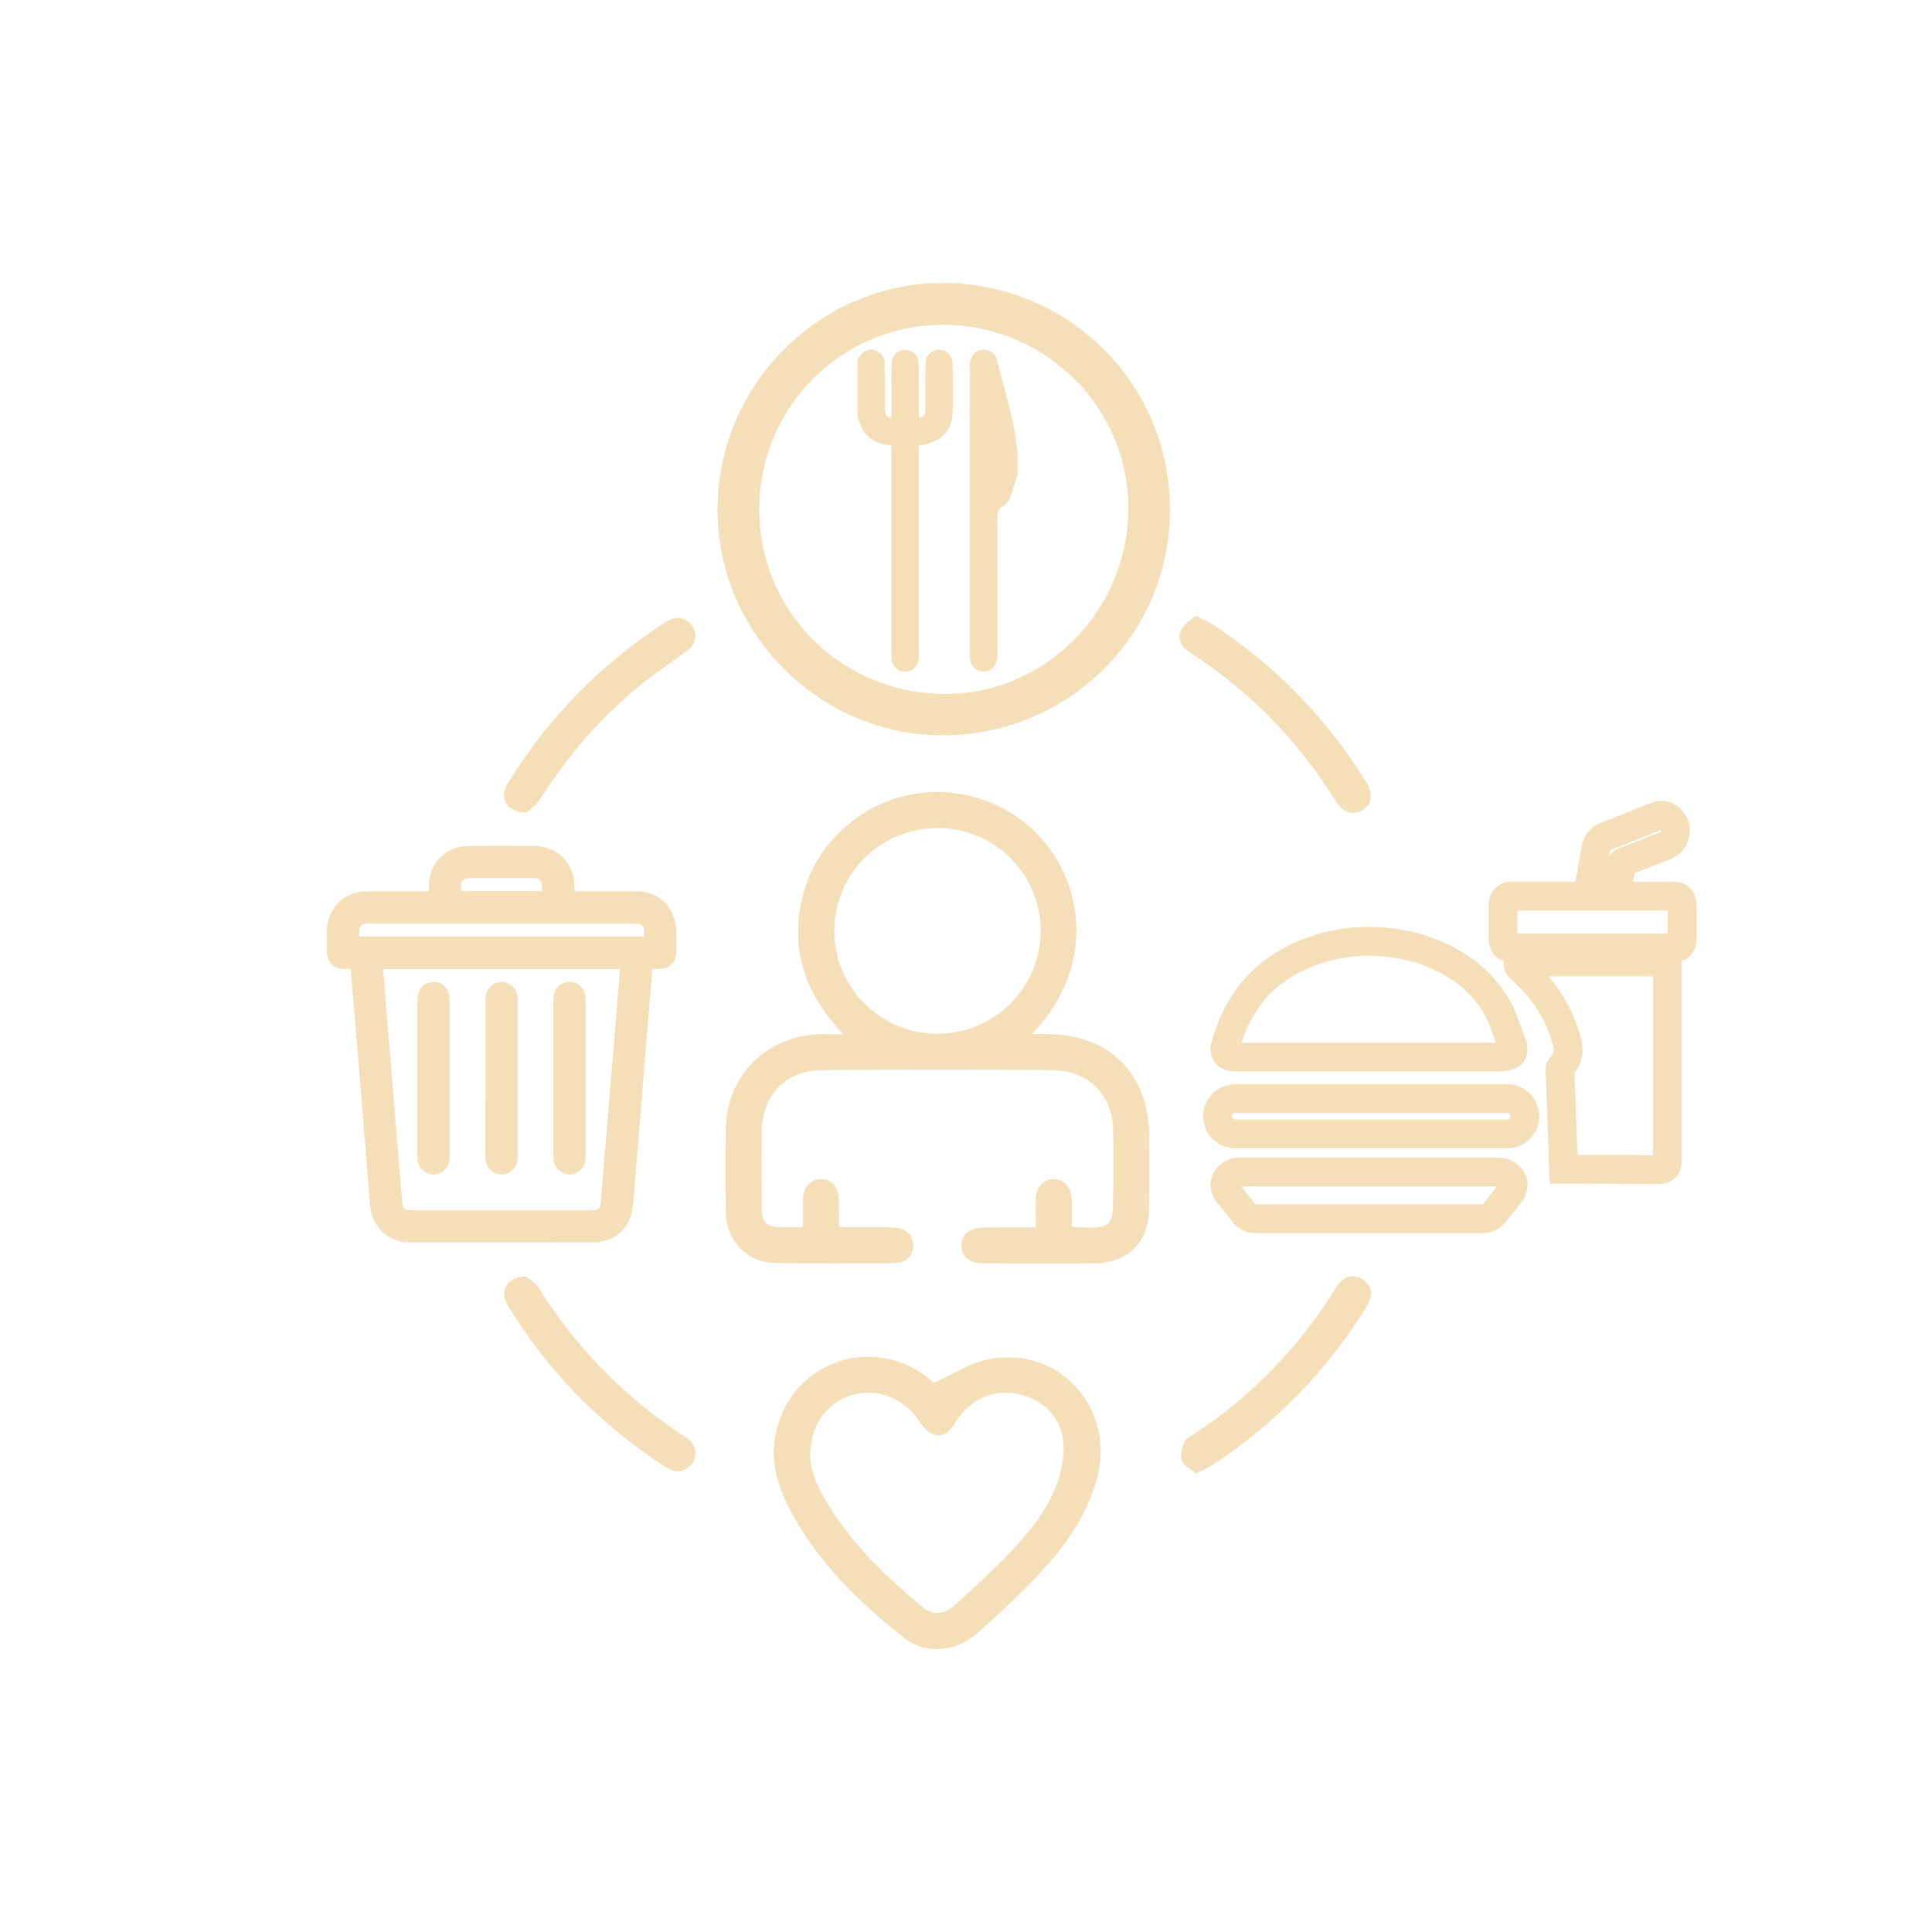
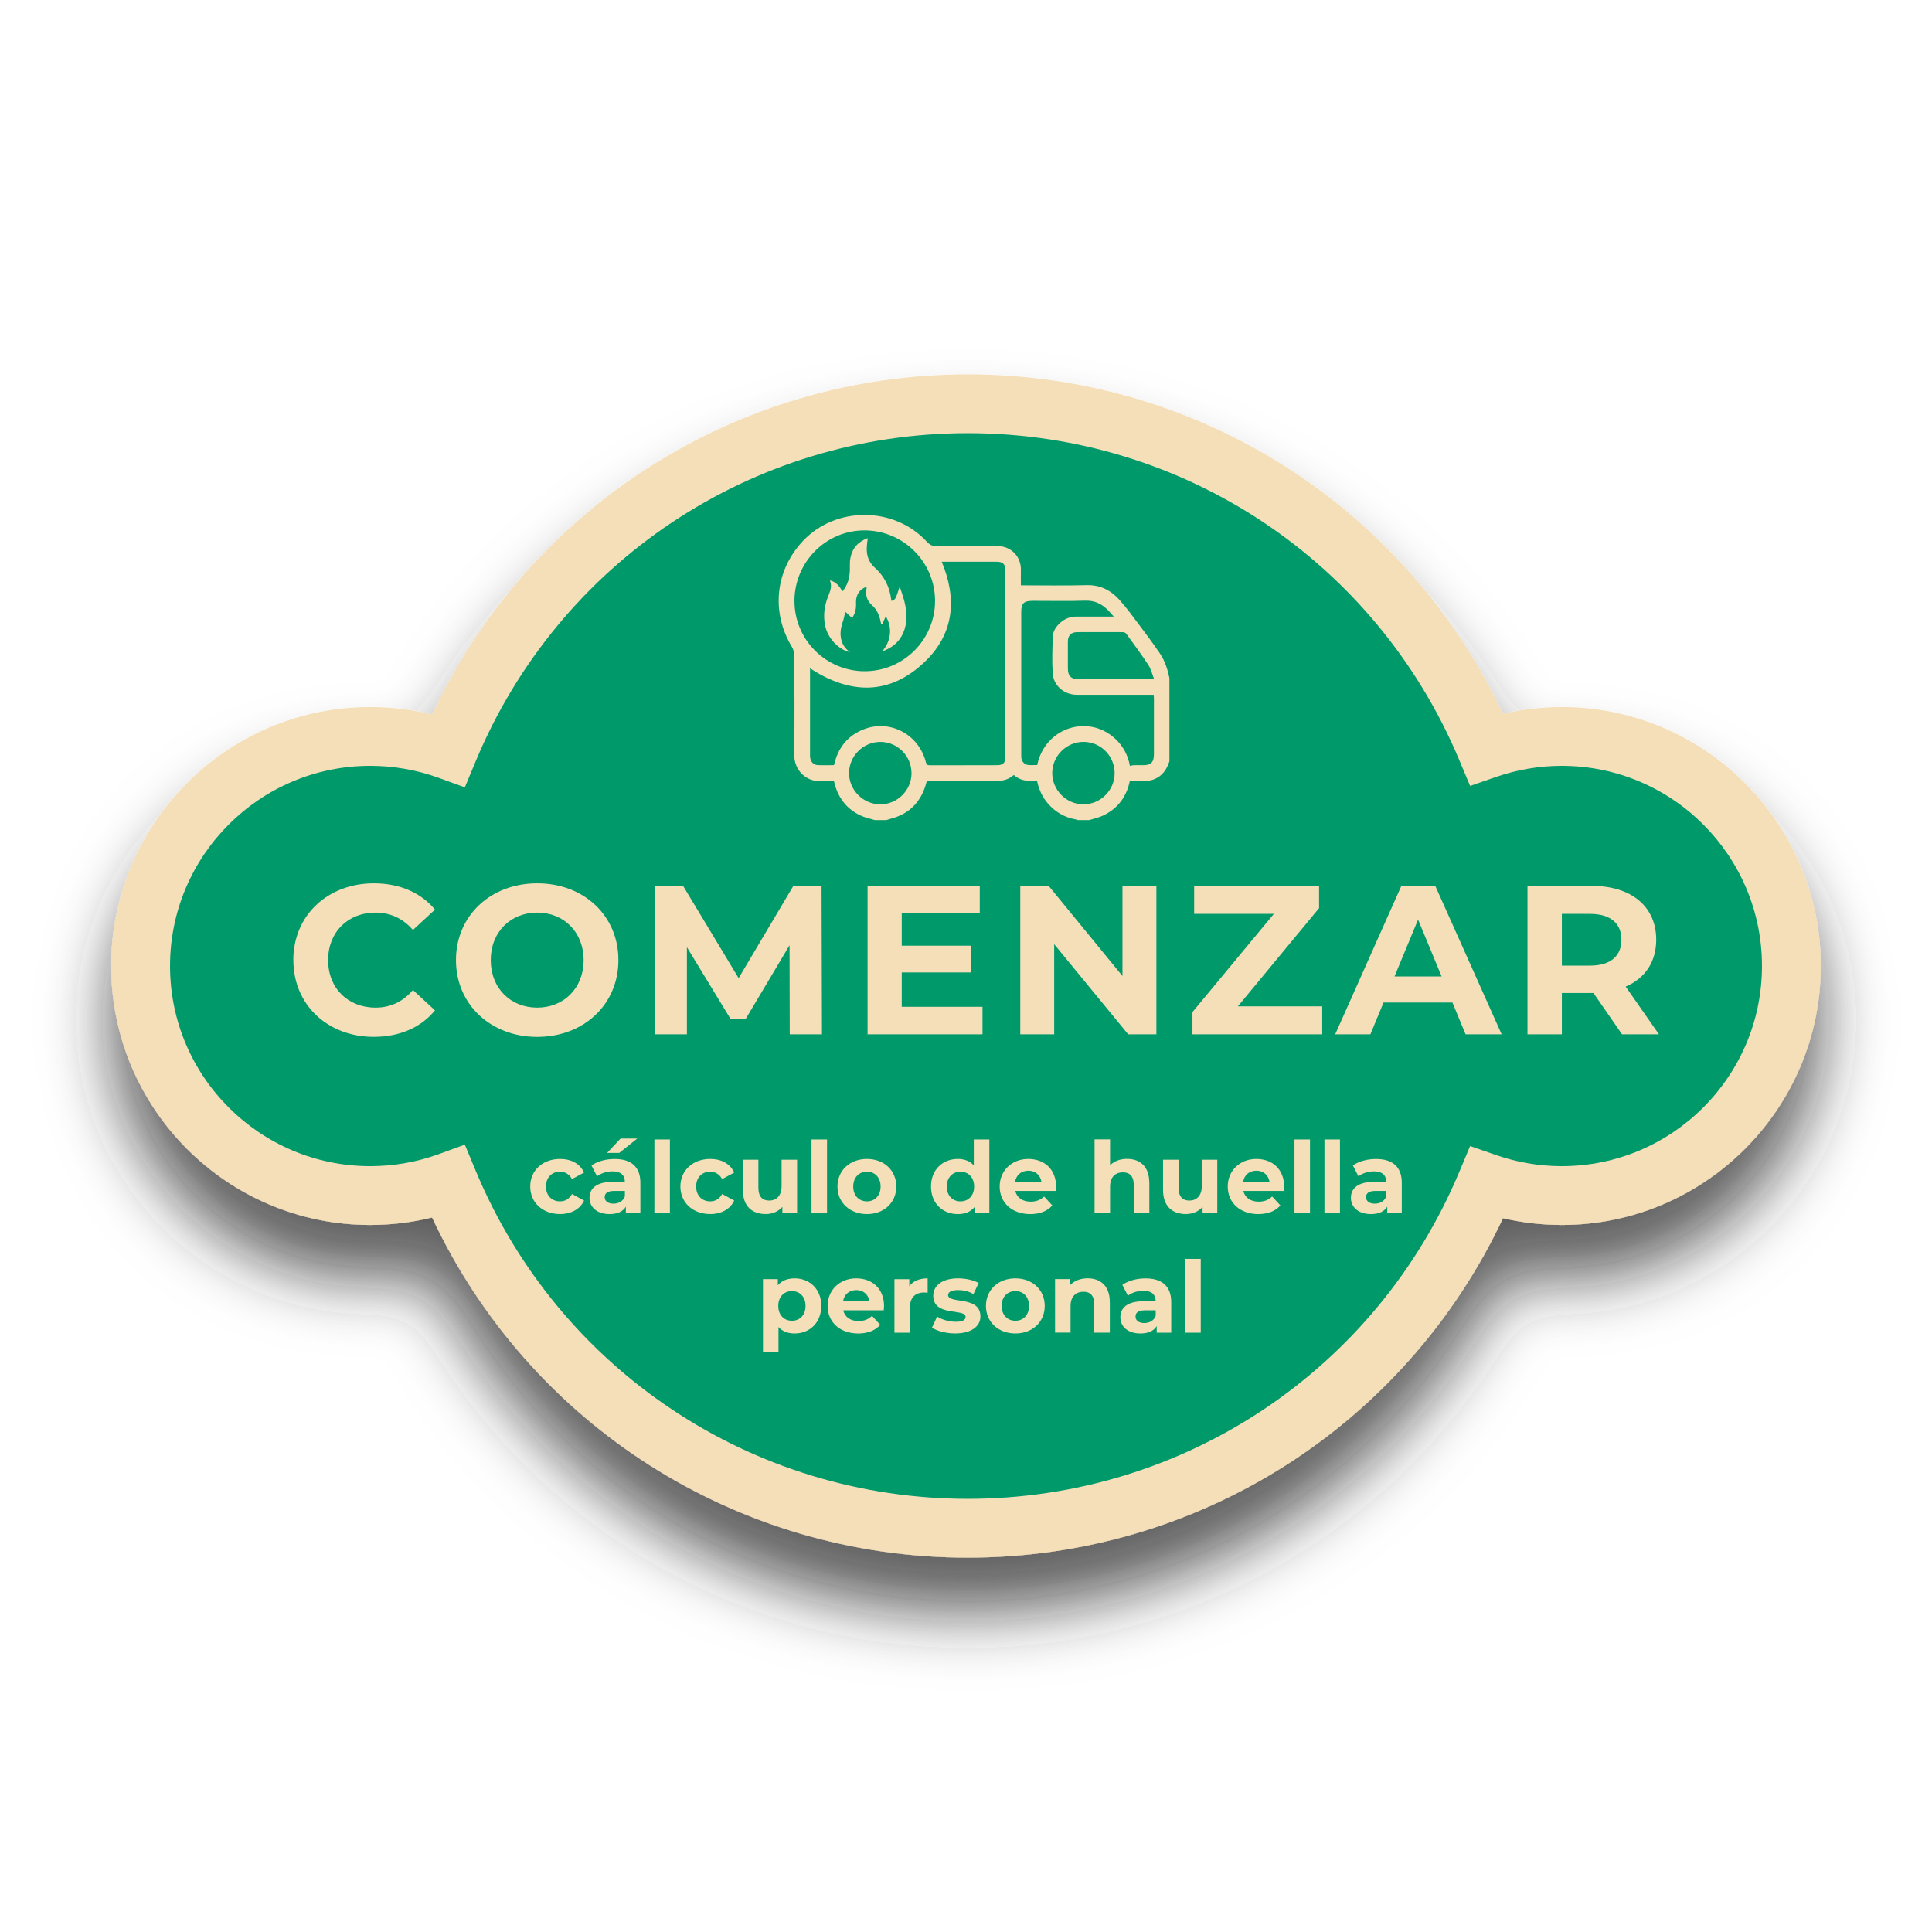
<svg xmlns="http://www.w3.org/2000/svg" id="Capa_2" data-name="Capa 2" viewBox="0 0 466 466">
  <defs>
    <style>
      .cls-1 {
-         fill: none;
+         fill: #009a6b;
      }

-       .cls-1, .cls-2 {
+       .cls-1, .cls-2, .cls-3 {
        stroke-width: 0px;
      }

      .cls-2 {
+         fill: none;
+       }
+ 
+       .cls-4 {
+         filter: url(#drop-shadow-1);
+       }
+ 
+       .cls-3 {
        fill: #f4dfb9;
      }
    </style>
+     <filter id="drop-shadow-1" filterUnits="userSpaceOnUse">
+       <feOffset dx="0" dy="13" />
+       <feGaussianBlur result="blur" stdDeviation="8" />
+       <feFlood flood-color="#2b2b2b" flood-opacity=".75" />
+       <feComposite in2="blur" operator="in" />
+       <feComposite in="SourceGraphic" />
+     </filter>
  </defs>
  <g id="Capa_1-2" data-name="Capa 1">
+     <rect class="cls-2" width="466" height="466" />
+     <g class="cls-4">
+       <path class="cls-1" d="M377.21,177.44c-6.38,0-12.51,1.09-18.22,3.07-20.54-49.09-69.03-83.58-125.57-83.58s-105.19,34.61-125.67,83.83c-5.91-2.15-12.29-3.32-18.95-3.32-30.68,0-55.56,24.87-55.56,55.56s24.87,55.56,55.56,55.56c6.65,0,13.03-1.17,18.95-3.32,20.48,49.22,69.03,83.83,125.67,83.83s105.03-34.49,125.57-83.58c5.71,1.98,11.84,3.07,18.22,3.07,30.68,0,55.56-24.87,55.56-55.56s-24.87-55.56-55.56-55.56Z" />
+       <path class="cls-3" d="M376.71,170.54c-4.8,0-9.55.55-14.19,1.63-23.51-49.94-73.52-81.87-129.11-81.87s-105.71,31.99-129.19,82.04c-4.87-1.2-9.87-1.8-14.94-1.8-34.44,0-62.46,28.02-62.46,62.46s28.02,62.46,62.46,62.46c5.07,0,10.07-.6,14.94-1.8,23.48,50.04,73.51,82.04,129.19,82.04s105.6-31.93,129.11-81.87c4.64,1.08,9.39,1.63,14.19,1.63,34.44,0,62.46-28.02,62.46-62.46s-28.02-62.46-62.46-62.46ZM376.71,281.28c-5.4,0-10.73-.9-15.83-2.67l-6.29-2.18-2.57,6.14c-20.07,47.96-66.62,78.95-118.6,78.95s-98.68-31.08-118.7-79.18l-2.6-6.25-6.36,2.31c-5.27,1.91-10.81,2.88-16.47,2.88-26.62,0-48.28-21.66-48.28-48.28s21.66-48.28,48.28-48.28c5.65,0,11.19.97,16.47,2.88l6.36,2.31,2.6-6.25c20.02-48.1,66.61-79.18,118.7-79.18s98.53,30.99,118.6,78.95l2.57,6.14,6.29-2.18c5.11-1.77,10.43-2.67,15.83-2.67,26.62,0,48.28,21.66,48.28,48.28s-21.66,48.28-48.28,48.28Z" />
+       <g>
+         <path class="cls-3" d="M70.75,231.58c0-10.79,8.29-18.52,19.44-18.52,6.19,0,11.35,2.25,14.73,6.34l-5.32,4.91c-2.4-2.76-5.42-4.19-9-4.19-6.7,0-11.46,4.71-11.46,11.46s4.76,11.46,11.46,11.46c3.58,0,6.6-1.43,9-4.25l5.32,4.91c-3.38,4.14-8.54,6.39-14.78,6.39-11.1,0-19.38-7.72-19.38-18.52Z" />
+         <path class="cls-3" d="M109.98,231.58c0-10.64,8.29-18.52,19.59-18.52s19.59,7.83,19.59,18.52-8.34,18.52-19.59,18.52-19.59-7.88-19.59-18.52ZM140.77,231.58c0-6.8-4.81-11.46-11.2-11.46s-11.2,4.65-11.2,11.46,4.81,11.46,11.2,11.46,11.2-4.65,11.2-11.46Z" />
+         <path class="cls-3" d="M190.49,249.48l-.05-21.48-10.54,17.7h-3.73l-10.49-17.24v21.02h-7.77v-35.8h6.85l13.4,22.25,13.2-22.25h6.8l.1,35.8h-7.77Z" />
+         <path class="cls-3" d="M236.98,242.83v6.65h-27.72v-35.8h27.06v6.65h-18.82v7.77h16.62v6.45h-16.62v8.29h19.49Z" />
+         <path class="cls-3" d="M278.92,213.68v35.8h-6.8l-17.85-21.74v21.74h-8.18v-35.8h6.85l17.8,21.74v-21.74h8.18Z" />
+         <path class="cls-3" d="M318.92,242.73v6.75h-31.3v-5.37l19.64-23.68h-19.23v-6.75h30.13v5.37l-19.59,23.68h20.36Z" />
+         <path class="cls-3" d="M350.33,241.81h-16.62l-3.17,7.67h-8.49l15.96-35.8h8.18l16.01,35.8h-8.7l-3.17-7.67ZM347.72,235.52l-5.68-13.71-5.68,13.71h11.35Z" />
+         <path class="cls-3" d="M391.24,249.48l-6.9-9.97h-7.62v9.97h-8.29v-35.8h15.5c9.56,0,15.55,4.96,15.55,12.99,0,5.37-2.71,9.31-7.37,11.3l8.03,11.51h-8.9ZM383.47,220.43h-6.75v12.48h6.75c5.06,0,7.62-2.35,7.62-6.24s-2.56-6.24-7.62-6.24Z" />
+       </g>
+     </g>
    <g>
-       <rect class="cls-1" width="466" height="466" />
-       <g>
-         <path class="cls-2" d="M252.62,249.4c-1.05,0-2.1,0-3.69,0,15.7-16.46,12.29-36.72,1.47-48-11.62-12.12-30.59-13.83-44.05-3.92-6.9,5.07-11.35,11.8-13.07,20.13-2.51,12.1,1.19,22.49,10.15,31.87-2.69,0-4.6-.09-6.5.01-12.37.7-21.6,10.15-21.86,22.54-.14,6.84-.13,13.68,0,20.51.13,6.77,5.17,11.97,11.89,12.09,9.55.17,19.11.09,28.66.05,2.78-.01,4.58-1.7,4.67-4.09.1-2.5-1.71-4.4-4.61-4.51-3.47-.13-6.95-.03-10.42-.05-.92,0-1.84-.1-2.9-.17,0-2.4.04-4.51-.01-6.62-.08-2.9-1.8-4.81-4.28-4.84-2.48-.03-4.28,1.88-4.37,4.75-.07,2.19-.01,4.39-.01,6.88-1.8,0-3.31.01-4.83,0-4.08-.04-5.13-1.07-5.15-5.15-.02-5.97-.05-11.94,0-17.91.09-8.82,5.83-14.8,14.63-14.85,18.53-.11,37.06-.12,55.59,0,8.67.06,14.43,6,14.56,14.63.07,4.91.02,9.82.02,14.74,0,8.6-.34,8.92-8.99,8.52-.26-.01-.52-.17-1-.33,0-2.19.06-4.39-.02-6.58-.1-2.84-1.97-4.75-4.45-4.67-2.38.07-4.11,1.91-4.2,4.62-.07,2.2-.02,4.4-.02,7.01-4.44,0-8.48-.04-12.52.01-3.4.04-5.38,1.66-5.41,4.32-.03,2.68,1.92,4.32,5.32,4.33,8.97.03,17.95.06,26.92,0,7.91-.06,12.94-5.14,13.02-13.08.06-5.87.03-11.75.01-17.63-.04-15.02-9.52-24.49-24.58-24.58ZM226.49,249.34c-13.46.31-24.96-10.66-25.26-24.08-.31-13.91,10.42-25.15,24.36-25.53,13.63-.37,25.15,10.6,25.41,24.2.26,13.85-10.59,25.1-24.51,25.42Z" />
-         <path class="cls-2" d="M238.58,327.81c-4.44.85-8.51,3.59-13.32,5.71-.09-.08-.4-.37-.72-.64-13.87-11.63-34.37-4.3-37.54,13.47-1.21,6.77.86,12.98,4.07,18.81,6.61,12.03,16.27,21.43,26.9,29.83,5.28,4.17,12.52,3.55,17.84-1.15,5.11-4.53,10.15-9.19,14.81-14.17,6.22-6.64,11.51-13.99,13.96-22.96,4.6-16.83-8.98-32.15-25.99-28.89ZM255.16,357.24c-2.26,6.66-6.68,12.12-11.48,17.15-4.25,4.45-8.8,8.62-13.37,12.75-2.73,2.47-5.4,2.52-8.09.27-8.01-6.69-15.51-13.88-21.3-22.65-2.94-4.45-5.35-9.14-5.51-13.47-.04-7.47,4.09-13.06,10.07-14.8,6.13-1.79,12.53.74,16.11,6.14.9,1.36,2.2,2.88,3.64,3.36,2.66.9,4.13-1.12,5.42-3.21,3.13-5.08,8.74-7.64,14.28-6.66,5.97,1.06,10.71,5.12,11.48,11.02.43,3.27-.17,6.93-1.25,10.09Z" />
-         <path class="cls-2" d="M126.99,196c.71-.68,2.32-1.73,3.25-3.21,6.75-10.66,14.93-20.06,24.76-27.98,3.44-2.77,7.18-5.18,10.72-7.83,2.16-1.61,2.58-4.13,1.19-6.09-1.37-1.93-3.61-2.37-5.9-1.13-.51.27-.97.62-1.46.93-14.86,9.79-27.01,22.21-36.46,37.26-.51.81-1.04,1.64-1.33,2.54-.93,2.83,1.12,5.52,5.22,5.49Z" />
-         <path class="cls-2" d="M165.38,346.69c-14.61-9.5-26.48-21.62-35.68-36.41-.76-1.22-2.37-1.93-2.97-2.4-4.54.08-6.33,3.62-4.3,6.94,9.72,15.96,22.5,28.97,38.22,39.09,2.48,1.6,4.9,1.14,6.34-1.01,1.4-2.09.88-4.59-1.6-6.21Z" />
-         <path class="cls-2" d="M328.71,308.58c-1.94-1.22-3.89-.96-5.5.7-.59.61-1.02,1.4-1.48,2.13-8.74,13.89-19.95,25.36-33.63,34.44-.88.58-2.1,1.1-2.44,1.94-.56,1.39-1.08,3.22-.61,4.5.47,1.26,2.19,2.05,3.43,3.1,1.68-.85,2.92-1.34,4.01-2.06,15.03-9.89,27.32-22.44,36.83-37.7.4-.65.82-1.31,1.07-2.03.73-2.08.15-3.86-1.69-5.02Z" />
-         <path class="cls-2" d="M287.1,157.43c14.38,9.3,26.04,21.26,35.08,35.78,1.77,2.84,4.25,3.6,6.53,2.16,2.23-1.41,2.56-3.94.77-6.82-9.64-15.53-22.12-28.3-37.47-38.25-.94-.61-2.03-.98-3.7-1.77-1.21,1.18-2.88,2.16-3.51,3.6-.96,2.21.3,4.01,2.3,5.3Z" />
-         <path class="cls-2" d="M144.69,299.61c.06-.02.12-.05.18-.07.03-.01.06-.03.07-.03,4.17-.79,7.08-3.81,7.59-7.89.33-2.61.53-5.26.73-7.82.06-.82.13-1.65.2-2.47.33-4.02.66-8.04.98-12.06.24-3,.48-6,.73-9,.59-7.23,1.19-14.46,1.79-21.69.11-1.3.22-2.6.34-3.92l.08-.95c.57,0,1.12,0,1.67,0,2.47-.03,4.08-1.65,4.1-4.11,0-.42.01-.84.02-1.26.03-1.29.05-2.62-.06-3.95-.14-1.7-.45-2.99-.96-4.08-1.63-3.45-4.63-5.29-8.66-5.32-3.52-.02-7.04-.02-10.56-.01h-4.39c0-.43,0-.86,0-1.28-.06-5.56-4.12-9.62-9.67-9.64-5.23-.02-10.54-.02-15.77,0-5.55.03-9.62,4.08-9.67,9.64,0,.42,0,.85,0,1.29h-4.5c-3.48,0-6.96-.01-10.44,0-5.55.03-9.61,4.09-9.66,9.66-.01,1.62-.01,3.23,0,4.85.02,2.57,1.62,4.18,4.2,4.21.52,0,1.04,0,1.57,0,.04.49.07.96.11,1.42l.79,9.48c.51,6.07,1.01,12.13,1.51,18.2.53,6.47,1.05,12.93,1.58,19.4l.67,8.28c.22,2.7,1.15,4.84,2.86,6.52,1.64,1.63,3.69,2.26,5.29,2.63l47.12.03.19-.07ZM126.01,211.83c.94,0,1.88,0,2.81,0,1.36,0,1.92.58,1.93,1.96,0,.38,0,.76,0,1.15h-19.55c-.01-.61-.02-1.19.03-1.75.09-1,.97-1.35,1.77-1.36,2.82,0,5.65,0,8.47,0h3.26s1.27,0,1.27,0ZM155.36,225.86h-68.76c0-.55,0-1.07.02-1.58.04-.83.64-1.44,1.5-1.51.16-.01.31,0,.47,0h64.65c2.01,0,2.08,1.1,2.11,1.47.04.52.03,1.06.02,1.63ZM149.54,233.75l-.08,1c-.13,1.6-.25,3.18-.38,4.76l-3.25,39.33c-.3,3.56-.59,7.12-.86,10.69-.15,2.03-.52,2.38-2.48,2.38h-43.18c-1.78,0-2.19-.4-2.34-2.25-.37-4.72-.77-9.44-1.16-14.17l-.61-7.35c-.27-3.34-.54-6.67-.81-10.01l-1.99-24.38h57.14Z" />
-         <path class="cls-2" d="M103.29,283.04c.44.16.9.24,1.34.24.75,0,1.49-.23,2.12-.67,1.08-.76,1.71-2.04,1.71-3.49,0-4.45,0-8.9,0-13.35v-24.28c0-2.85-1.49-4.62-3.89-4.62-2.4,0-3.89,1.77-3.89,4.62v37.39c0,.27,0,.55.02.82.18,1.62,1.1,2.81,2.59,3.35Z" />
-         <path class="cls-2" d="M117.08,265.31c0,4.59,0,9.19,0,13.78,0,2.4,1.62,4.16,3.86,4.18h.04c2.22,0,3.85-1.73,3.89-4.12,0-.13,0-.27,0-.41v-37.24s0-.23,0-.23c0-.28,0-.59-.03-.92-.2-1.57-1.11-2.72-2.55-3.25-1.2-.44-2.47-.29-3.48.42-1.09.76-1.72,2.03-1.72,3.48,0,4.57,0,9.14,0,13.71v5.33s0,5.27,0,5.27Z" />
-         <path class="cls-2" d="M136.08,283.03c.45.16.91.24,1.35.24.75,0,1.48-.23,2.11-.67,1.09-.76,1.71-2.03,1.72-3.49,0-4.59,0-9.17,0-13.76v-23.88c0-2.84-1.49-4.62-3.88-4.63h-.02c-1.05,0-1.96.36-2.64,1.03-.82.82-1.25,2.05-1.25,3.57v37.18s0,.22,0,.22c0,.27,0,.54.02.81.17,1.62,1.09,2.82,2.58,3.36Z" />
-         <path class="cls-2" d="M229.25,85.88c-.71-1.24-2.18-1.77-3.55-1.42-1.46.37-2.45,1.59-2.47,3.23-.04,3.73-.03,7.45-.03,11.18,0,.99-.22,1.74-1.57,1.81,0-.54,0-1,0-1.46,0-3.82,0-7.64-.04-11.46-.03-2.02-1.37-3.36-3.23-3.37-1.94,0-3.29,1.35-3.33,3.43-.04,1.93-.01,3.87-.01,5.8,0,2.34,0,4.68,0,7.12-1.52-.17-1.59-1.15-1.6-2.17-.02-3.68-.02-7.36-.04-11.03,0-1.37-.71-2.34-1.92-2.89-1.16-.53-2.34-.38-3.33.42-.52.42-.88,1.05-1.31,1.59v14.16c.54,1.13.94,2.36,1.66,3.38,1.53,2.17,3.82,3.09,6.48,3.25.02.41.05.73.05,1.06,0,10.61,0,21.22,0,31.83,0,6.08-.01,12.17,0,18.25,0,1.73,1.12,3.07,2.67,3.36,1.55.29,3.17-.52,3.66-1.98.25-.74.27-1.57.27-2.36,0-15.51,0-31.03-.01-46.54,0-1.21,0-2.41,0-3.57,5.24-.8,8.06-3.5,8.17-7.85.1-3.96.05-7.92,0-11.88,0-.63-.22-1.31-.53-1.86Z" />
-         <path class="cls-2" d="M240.43,86.76c-.45-1.68-1.9-2.54-3.56-2.38-1.58.15-2.72,1.37-2.91,3.14-.05.47-.04.94-.04,1.41,0,22.83,0,45.65,0,68.48,0,.61,0,1.23.11,1.83.26,1.61,1.51,2.67,3.13,2.72,2.08.06,3.41-1.47,3.42-3.95,0-11.04.02-22.07-.02-33.11,0-1.21.13-2.11,1.32-2.79.73-.42,1.4-1.22,1.71-2.01.73-1.85,1.23-3.8,1.83-5.71v-5.38c-.38-2.45-.6-4.94-1.16-7.35-1.17-4.99-2.48-9.95-3.82-14.9Z" />
-         <path class="cls-2" d="M227.74,68.23c-30-.11-54.67,24.57-54.68,54.71-.01,29.67,24.42,54.27,54.05,54.42,30.34.15,55.15-24.14,55.09-54.43-.05-30.3-24.08-54.31-54.45-54.7ZM227.55,167.39c-25.24-.36-44.59-20.4-44.42-44.8.17-24.79,20.22-44.43,44.69-44.24,24.72.19,44.7,20.38,44.34,44.82-.36,24.58-20.41,44.46-44.6,44.22Z" />
-         <path class="cls-2" d="M325.12,223.87c-5.1.59-9.87,1.98-14.16,4.12-4.84,2.42-8.63,5.4-11.62,9.11-3.15,3.93-5.47,8.51-7.07,13.99-.57,1.93-.3,3.77.75,5.17,1.05,1.4,2.74,2.17,4.76,2.17h63.46c1.08,0,2.56,0,4.14-.68,1.58-.68,2.62-1.95,2.94-3.56.21-1.06.13-2.17-.21-3.14-.39-1.11-.81-2.21-1.22-3.31-.29-.78-.59-1.56-.87-2.34-.88-2.41-2.02-4.61-3.4-6.56-3.51-4.96-8.35-8.84-14.37-11.53-4.13-1.85-8.66-3.03-13.48-3.51-3.23-.32-6.48-.31-9.64.06ZM334.07,230.73c4.13.42,7.84,1.38,11.34,2.94,4.94,2.21,8.71,5.22,11.54,9.21,1.03,1.46,1.86,3.06,2.54,4.92.29.81.6,1.61.9,2.42.16.43.32.85.48,1.28h-24.64s-36.8,0-36.8,0c1.3-3.9,3.06-7.2,5.33-10.03,2.34-2.92,5.39-5.29,9.31-7.25,3.57-1.79,7.56-2.94,11.85-3.44,2.67-.31,5.41-.33,8.15-.05Z" />
-         <path class="cls-2" d="M361.19,279.2h-35.71c-8.7,0-17.4,0-26.09,0-.69,0-1.44.03-2.26.26-2.43.67-4.21,2.32-4.88,4.51-.64,2.08-.14,4.35,1.33,6.09.79.94,1.54,1.91,2.34,2.95.45.58.9,1.17,1.35,1.75,1.38,1.75,3.29,2.67,5.5,2.67h0c18.3,0,36.59,0,54.89,0h0c2.25,0,4.19-.97,5.61-2.79,1.26-1.62,2.52-3.23,3.78-4.84,1.76-2.23,1.86-5.25.26-7.52-1.4-1.98-3.58-3.07-6.12-3.07ZM357.79,290.36c-.08.1-.13.14-.13.11-8.57,0-17.15,0-25.72,0-9.72,0-19.45,0-29.17,0h-.03s-.02-.02-.03-.03c-.44-.55-.86-1.11-1.29-1.66-.66-.86-1.34-1.74-2.06-2.62h.02c8.7,0,17.39,0,26.09,0h35.6c-1.1,1.4-2.2,2.81-3.29,4.21Z" />
-         <path class="cls-2" d="M409.19,218.21c-.02-3.35-2.21-5.52-5.59-5.53h-9.7c.13-.7.26-1.4.38-2.09.97-.38,1.94-.76,2.91-1.14,1.84-.73,3.68-1.45,5.53-2.16,2.52-.97,4.19-2.93,4.7-5.52.53-2.7-.36-5.26-2.45-7.01-1.94-1.62-4.4-2.02-6.76-1.08-2.16.86-4.32,1.71-6.47,2.56-1.94.76-3.87,1.53-5.81,2.3-2.26.9-3.84,2.77-4.32,5.13-.36,1.78-.67,3.57-.98,5.3-.14.78-.27,1.56-.41,2.34-.08.45-.16.91-.25,1.36h-15.36c-3.18,0-5.5,2.31-5.52,5.49-.01,2.83-.01,5.66,0,8.5.01,2.5,1.47,4.45,3.65,5.15-.09.8-.16,2.6,1.43,4.1l.17.16c1.3,1.24,2.54,2.4,3.64,3.65,3.11,3.52,5.33,7.68,6.6,12.34.42,1.55-.04,2.31-.61,2.9-.77.81-1.2,1.99-1.17,3.16.06,1.68.12,3.35.19,5.03l.12,3.23c.09,2.58.18,5.16.27,7.74l.4,11.37h4.46c.76,0,1.48,0,2.2,0,6.52.03,13.03.05,19.55.08h.04c1.68,0,3.04-.51,4.06-1.52,1.03-1.02,1.55-2.4,1.55-4.11v-47.29c0-.23-.01-.45-.03-.67v-.2c2.18-.72,3.56-2.63,3.58-5.22.02-2.58.02-5.32,0-8.37ZM388.38,205.06s.03-.02.09-.05c1.93-.77,3.86-1.53,5.79-2.29,2.1-.83,4.19-1.66,6.34-2.51,0,.03,0,.1-.02.22-.04.21-.05.25-.37.38-1.86.72-3.72,1.45-5.58,2.18-1.41.56-2.83,1.11-4.24,1.66-1.07.41-1.87,1.15-2.33,2.11.1-.57.21-1.14.32-1.7ZM366.01,219.64h36.23c0,1.95,0,3.77,0,5.53-12.08,0-24.15,0-36.23,0,0-1.84,0-3.68,0-5.53ZM398.68,278.64c-6.07-.03-12.14-.05-18.21-.08l-.16-4.67c-.09-2.58-.18-5.17-.27-7.76l-.12-3.25c-.05-1.35-.11-2.69-.15-4.04,1.86-2.44,2.38-5.39,1.5-8.61-1.51-5.53-4.12-10.48-7.76-14.72h25.18v43.11Z" />
-         <path class="cls-2" d="M363.55,261.52h-65.63c-4.26,0-7.72,3.46-7.72,7.72s3.46,7.72,7.72,7.72h65.63c4.26,0,7.72-3.46,7.72-7.72s-3.46-7.72-7.72-7.72ZM363.55,270.01h-65.63c-.43,0-.77-.35-.77-.77s.35-.77.77-.77h65.63c.43,0,.77.35.77.77s-.35.77-.77.77Z" />
-       </g>
+       <path class="cls-3" d="M205.1,157.35c-1.33-.92-2.08-2.11-2.29-3.62-.19-1.33.05-2.6.5-3.86.25-.7.37-1.45.58-2.32.5.47,1.05.98,1.61,1.5.86-1.08,1.03-2.36.97-3.7-.08-1.83.94-3.34,2.55-3.8.01.02.03.05.03.07-.01.1-.03.21-.05.31-.28,1.59.07,2.94,1.33,4.05,1.1.97,1.7,2.25,2.01,3.67.06.29.13.59.2.88.09.02.18.04.27.06.28-.66.56-1.31.83-1.95,1.67,2.67,1.3,6.08-.9,8.5,2.26-.81,4.06-2.14,5.07-4.38,1.12-2.49.97-5.06.35-7.63-.3-1.24-.76-2.44-1.15-3.66-.98,3.07-1.02,3.14-1.94,3.47-.03-.05-.06-.09-.07-.14-.02-.08-.04-.16-.05-.24-.38-3.07-1.7-5.64-4.02-7.72-1.31-1.17-1.89-2.71-1.87-4.45.01-.84.15-1.68.24-2.6-2.31.85-3.74,2.45-4.19,4.84-.17.88-.1,1.81-.12,2.72-.04,1.92-.46,3.7-1.78,5.28-.73-1.19-1.49-2.28-3.04-2.64.55,1.34.14,2.46-.32,3.58-.97,2.33-1.34,4.72-.85,7.22.6,3.11,3.27,5.99,6.12,6.52Z" />
+       <path class="cls-3" d="M279.79,157.64c-1.62-2.38-3.34-4.7-5.08-7-1.53-2.03-3.03-4.11-4.73-5.99-2.07-2.29-4.61-3.59-7.87-3.51-5.26.14-10.52.04-15.87.04,0-1.09-.04-2.35,0-3.6.11-3.26-2.31-5.95-5.87-5.87-4.75.12-9.51,0-14.26.06-1.11.01-1.85-.33-2.6-1.15-7.82-8.47-21.79-8.56-29.73-.25-6.79,7.11-7.87,17.21-2.78,25.64.36.59.57,1.36.57,2.05.04,7.9.13,15.8-.02,23.69-.08,4.18,3.03,6.92,6.62,6.64,1-.08,2.01-.01,2.98-.01.86,3.86,2.92,6.67,6.39,8.31,1.09.52,2.31.75,3.48,1.12h2.76c1.12-.37,2.29-.63,3.36-1.13,2.94-1.36,5.36-3.93,6.4-8.3h1.03c5.24,0,10.48-.01,15.71,0,1.55,0,2.97-.33,4.24-1.45,1.59,1.45,3.57,1.54,5.62,1.44.44,2.05,1.25,3.87,2.61,5.43,1.79,2.07,4.01,3.36,6.71,3.84.18.03.34.11.51.17h2.76c1.13-.36,2.31-.61,3.37-1.11,3.6-1.72,5.67-4.64,6.41-8.35,1.97,0,3.92.34,5.8-.37,2.02-.76,3.11-2.38,3.75-4.36v-20.1c-.44-2.08-1.07-4.11-2.27-5.87ZM191.62,144.89c.05-9.41,7.69-17.03,17.01-16.96,9.33.06,16.9,7.67,16.91,16.99,0,9.36-7.62,16.99-16.98,16.98-9.38-.01-16.98-7.65-16.93-17.01ZM212.31,194.01c-4.12-.02-7.55-3.47-7.52-7.58.03-4.13,3.48-7.52,7.61-7.48,4.14.03,7.49,3.45,7.46,7.62-.03,4.08-3.46,7.46-7.55,7.44ZM242.49,182.59c0,1.43-.55,1.98-2.03,1.98-5.4,0-10.8,0-16.19.02-.61,0-.81-.21-.96-.79-1.7-6.66-8.63-10.35-14.95-7.9-3.56,1.38-5.88,3.99-6.94,7.69-.08.29-.16.58-.27.97-1.35,0-2.64.05-3.92-.01-1.12-.05-1.85-.97-1.85-2.23,0-3.81,0-7.62,0-11.43,0-3.23,0-6.45,0-9.7,9.71,6.37,19.27,6.58,27.79-1.67,6.96-6.74,7.7-15.11,3.97-24.03h1.09c4.05,0,8.1,0,12.15,0,1.52,0,2.12.59,2.12,2.12,0,15,0,29.99,0,44.99ZM261.3,194.01c-4.1-.03-7.49-3.43-7.5-7.53-.01-4.13,3.44-7.56,7.57-7.54,4.16.02,7.51,3.43,7.48,7.61-.03,4.11-3.45,7.48-7.55,7.45ZM275.65,184.57c-.77,0-1.53-.02-2.3,0-.26,0-.52.12-.81.19-.47-2.61-1.69-4.97-3.82-6.82-2.13-1.84-4.6-2.8-7.4-2.8-4.89,0-9.85,3.32-11.16,9.39-.71,0-1.44.05-2.17-.01-.89-.09-1.6-.9-1.66-1.81-.02-.31-.01-.61-.01-.92,0-11.37,0-22.74,0-34.11,0-2.17.61-2.76,2.81-2.76,4.23,0,8.47.09,12.7-.04,2.22-.06,3.91.78,5.4,2.28.43.43.82.9,1.41,1.56-3.16,0-6.03.02-8.9,0-1.48-.01-2.77.43-3.89,1.39-1.11.96-1.91,2.14-1.94,3.63-.07,2.88-.18,5.78,0,8.65.19,3,2.77,5.18,5.79,5.19,5.8.01,11.59,0,17.39,0h1.19c.02.38.04.71.05,1.04,0,4.43,0,8.85,0,13.28,0,1.96-.7,2.67-2.65,2.67ZM277.22,163.83c-5.64,0-11.28,0-16.92,0-1.98,0-2.73-.74-2.73-2.71,0-2.12,0-4.24,0-6.36,0-1.49.78-2.28,2.26-2.29,3.65-.02,7.29-.01,10.94,0,.29,0,.7.13.86.35,1.82,2.5,3.66,4.99,5.36,7.58.63.96.9,2.17,1.39,3.42h-1.17Z" />
+     </g>
+     <g>
+       <path class="cls-3" d="M127.89,286.19c0-3.89,3-6.65,7.2-6.65,2.71,0,4.85,1.18,5.78,3.29l-2.9,1.56c-.7-1.22-1.73-1.78-2.9-1.78-1.9,0-3.38,1.32-3.38,3.58s1.49,3.58,3.38,3.58c1.18,0,2.21-.53,2.9-1.78l2.9,1.58c-.94,2.06-3.07,3.26-5.78,3.26-4.2,0-7.2-2.76-7.2-6.65Z" />
+       <path class="cls-3" d="M154.46,285.28v7.37h-3.5v-1.61c-.7,1.18-2.04,1.8-3.94,1.8-3.02,0-4.83-1.68-4.83-3.91s1.61-3.86,5.54-3.86h2.98c0-1.61-.96-2.54-2.98-2.54-1.37,0-2.78.46-3.72,1.2l-1.34-2.62c1.42-1.01,3.5-1.56,5.57-1.56,3.94,0,6.22,1.82,6.22,5.74ZM150.72,288.57v-1.32h-2.57c-1.75,0-2.3.65-2.3,1.51,0,.94.79,1.56,2.11,1.56,1.25,0,2.33-.58,2.76-1.75ZM149.37,278.08h-2.93l3.24-3.46h4.03l-4.34,3.46Z" />
+       <path class="cls-3" d="M157.84,274.84h3.74v17.81h-3.74v-17.81Z" />
+       <path class="cls-3" d="M164.11,286.19c0-3.89,3-6.65,7.2-6.65,2.71,0,4.85,1.18,5.78,3.29l-2.9,1.56c-.7-1.22-1.73-1.78-2.9-1.78-1.9,0-3.38,1.32-3.38,3.58s1.49,3.58,3.38,3.58c1.18,0,2.21-.53,2.9-1.78l2.9,1.58c-.94,2.06-3.07,3.26-5.78,3.26-4.2,0-7.2-2.76-7.2-6.65Z" />
+       <path class="cls-3" d="M192.26,279.73v12.91h-3.55v-1.54c-.98,1.13-2.42,1.73-4.01,1.73-3.24,0-5.52-1.82-5.52-5.81v-7.3h3.74v6.74c0,2.16.96,3.12,2.62,3.12s2.98-1.1,2.98-3.48v-6.38h3.74Z" />
+       <path class="cls-3" d="M195.74,274.84h3.74v17.81h-3.74v-17.81Z" />
+       <path class="cls-3" d="M202,286.19c0-3.89,3-6.65,7.11-6.65s7.08,2.76,7.08,6.65-2.98,6.65-7.08,6.65-7.11-2.76-7.11-6.65ZM212.4,286.19c0-2.23-1.42-3.58-3.29-3.58s-3.31,1.34-3.31,3.58,1.44,3.58,3.31,3.58,3.29-1.34,3.29-3.58Z" />
+       <path class="cls-3" d="M238.63,274.84v17.81h-3.58v-1.49c-.94,1.13-2.3,1.68-4.03,1.68-3.65,0-6.46-2.59-6.46-6.65s2.81-6.65,6.46-6.65c1.58,0,2.93.5,3.86,1.56v-6.26h3.74ZM234.96,286.19c0-2.23-1.44-3.58-3.29-3.58s-3.31,1.34-3.31,3.58,1.44,3.58,3.31,3.58,3.29-1.34,3.29-3.58Z" />
+       <path class="cls-3" d="M254.66,287.25h-9.77c.36,1.61,1.73,2.59,3.7,2.59,1.37,0,2.35-.41,3.24-1.25l1.99,2.16c-1.2,1.37-3,2.09-5.33,2.09-4.46,0-7.37-2.81-7.37-6.65s2.95-6.65,6.89-6.65,6.72,2.54,6.72,6.7c0,.29-.05.7-.07,1.01ZM244.84,285.06h6.36c-.26-1.63-1.49-2.69-3.17-2.69s-2.93,1.03-3.19,2.69Z" />
+       <path class="cls-3" d="M277.22,285.25v7.39h-3.75v-6.82c0-2.09-.96-3.05-2.62-3.05-1.8,0-3.1,1.1-3.1,3.48v6.38h-3.74v-17.81h3.74v6.24c1.01-1.01,2.45-1.54,4.1-1.54,3.05,0,5.35,1.78,5.35,5.71Z" />
+       <path class="cls-3" d="M293.61,279.73v12.91h-3.55v-1.54c-.98,1.13-2.42,1.73-4.01,1.73-3.24,0-5.52-1.82-5.52-5.81v-7.3h3.74v6.74c0,2.16.96,3.12,2.62,3.12s2.98-1.1,2.98-3.48v-6.38h3.74Z" />
+       <path class="cls-3" d="M309.67,287.25h-9.77c.36,1.61,1.73,2.59,3.7,2.59,1.37,0,2.35-.41,3.24-1.25l1.99,2.16c-1.2,1.37-3,2.09-5.33,2.09-4.46,0-7.37-2.81-7.37-6.65s2.95-6.65,6.89-6.65,6.72,2.54,6.72,6.7c0,.29-.05.7-.07,1.01ZM299.85,285.06h6.36c-.26-1.63-1.49-2.69-3.17-2.69s-2.93,1.03-3.19,2.69Z" />
+       <path class="cls-3" d="M312.23,274.84h3.74v17.81h-3.74v-17.81Z" />
+       <path class="cls-3" d="M319.46,274.84h3.74v17.81h-3.74v-17.81Z" />
+       <path class="cls-3" d="M338.11,285.28v7.37h-3.5v-1.61c-.7,1.18-2.04,1.8-3.94,1.8-3.02,0-4.83-1.68-4.83-3.91s1.61-3.86,5.54-3.86h2.98c0-1.61-.96-2.54-2.98-2.54-1.37,0-2.78.46-3.72,1.2l-1.34-2.62c1.42-1.01,3.5-1.56,5.57-1.56,3.94,0,6.22,1.82,6.22,5.74ZM334.36,288.57v-1.32h-2.57c-1.75,0-2.3.65-2.3,1.51,0,.94.79,1.56,2.11,1.56,1.25,0,2.33-.58,2.76-1.75Z" />
+       <path class="cls-3" d="M198.09,314.99c0,4.06-2.81,6.65-6.43,6.65-1.61,0-2.93-.5-3.89-1.56v6.02h-3.74v-17.57h3.58v1.49c.94-1.13,2.33-1.68,4.06-1.68,3.62,0,6.43,2.59,6.43,6.65ZM194.3,314.99c0-2.23-1.42-3.58-3.29-3.58s-3.29,1.34-3.29,3.58,1.42,3.58,3.29,3.58,3.29-1.34,3.29-3.58Z" />
+       <path class="cls-3" d="M213.16,316.05h-9.77c.36,1.61,1.73,2.59,3.7,2.59,1.37,0,2.35-.41,3.24-1.25l1.99,2.16c-1.2,1.37-3,2.09-5.33,2.09-4.46,0-7.37-2.81-7.37-6.65s2.95-6.65,6.89-6.65,6.72,2.54,6.72,6.7c0,.29-.05.7-.07,1.01ZM203.35,313.86h6.36c-.26-1.63-1.49-2.69-3.17-2.69s-2.93,1.03-3.19,2.69Z" />
+       <path class="cls-3" d="M223.75,308.34v3.46c-.31-.02-.55-.05-.84-.05-2.06,0-3.43,1.13-3.43,3.6v6.1h-3.74v-12.91h3.58v1.7c.91-1.25,2.45-1.9,4.44-1.9Z" />
+       <path class="cls-3" d="M224.78,320.25l1.25-2.69c1.15.74,2.9,1.25,4.49,1.25,1.73,0,2.38-.46,2.38-1.18,0-2.11-7.8.05-7.8-5.11,0-2.45,2.21-4.18,5.98-4.18,1.78,0,3.74.41,4.97,1.13l-1.25,2.66c-1.27-.72-2.54-.96-3.72-.96-1.68,0-2.4.53-2.4,1.2,0,2.21,7.8.07,7.8,5.16,0,2.4-2.23,4.1-6.1,4.1-2.18,0-4.39-.6-5.59-1.39Z" />
+       <path class="cls-3" d="M237.81,314.99c0-3.89,3-6.65,7.1-6.65s7.08,2.76,7.08,6.65-2.98,6.65-7.08,6.65-7.1-2.76-7.1-6.65ZM248.2,314.99c0-2.23-1.42-3.58-3.29-3.58s-3.31,1.34-3.31,3.58,1.44,3.58,3.31,3.58,3.29-1.34,3.29-3.58Z" />
+       <path class="cls-3" d="M267.69,314.05v7.39h-3.75v-6.82c0-2.09-.96-3.05-2.62-3.05-1.8,0-3.1,1.1-3.1,3.48v6.38h-3.74v-12.91h3.58v1.51c1.01-1.1,2.52-1.7,4.27-1.7,3.05,0,5.35,1.78,5.35,5.71Z" />
+       <path class="cls-3" d="M282.5,314.08v7.37h-3.5v-1.61c-.7,1.18-2.04,1.8-3.94,1.8-3.02,0-4.83-1.68-4.83-3.91s1.61-3.86,5.54-3.86h2.98c0-1.61-.96-2.54-2.98-2.54-1.37,0-2.78.46-3.72,1.2l-1.34-2.62c1.42-1.01,3.5-1.56,5.57-1.56,3.94,0,6.22,1.82,6.22,5.74ZM278.76,317.37v-1.32h-2.57c-1.75,0-2.3.65-2.3,1.51,0,.94.79,1.56,2.11,1.56,1.25,0,2.33-.58,2.76-1.75Z" />
+       <path class="cls-3" d="M285.88,303.64h3.74v17.81h-3.74v-17.81Z" />
    </g>
  </g>
</svg>
